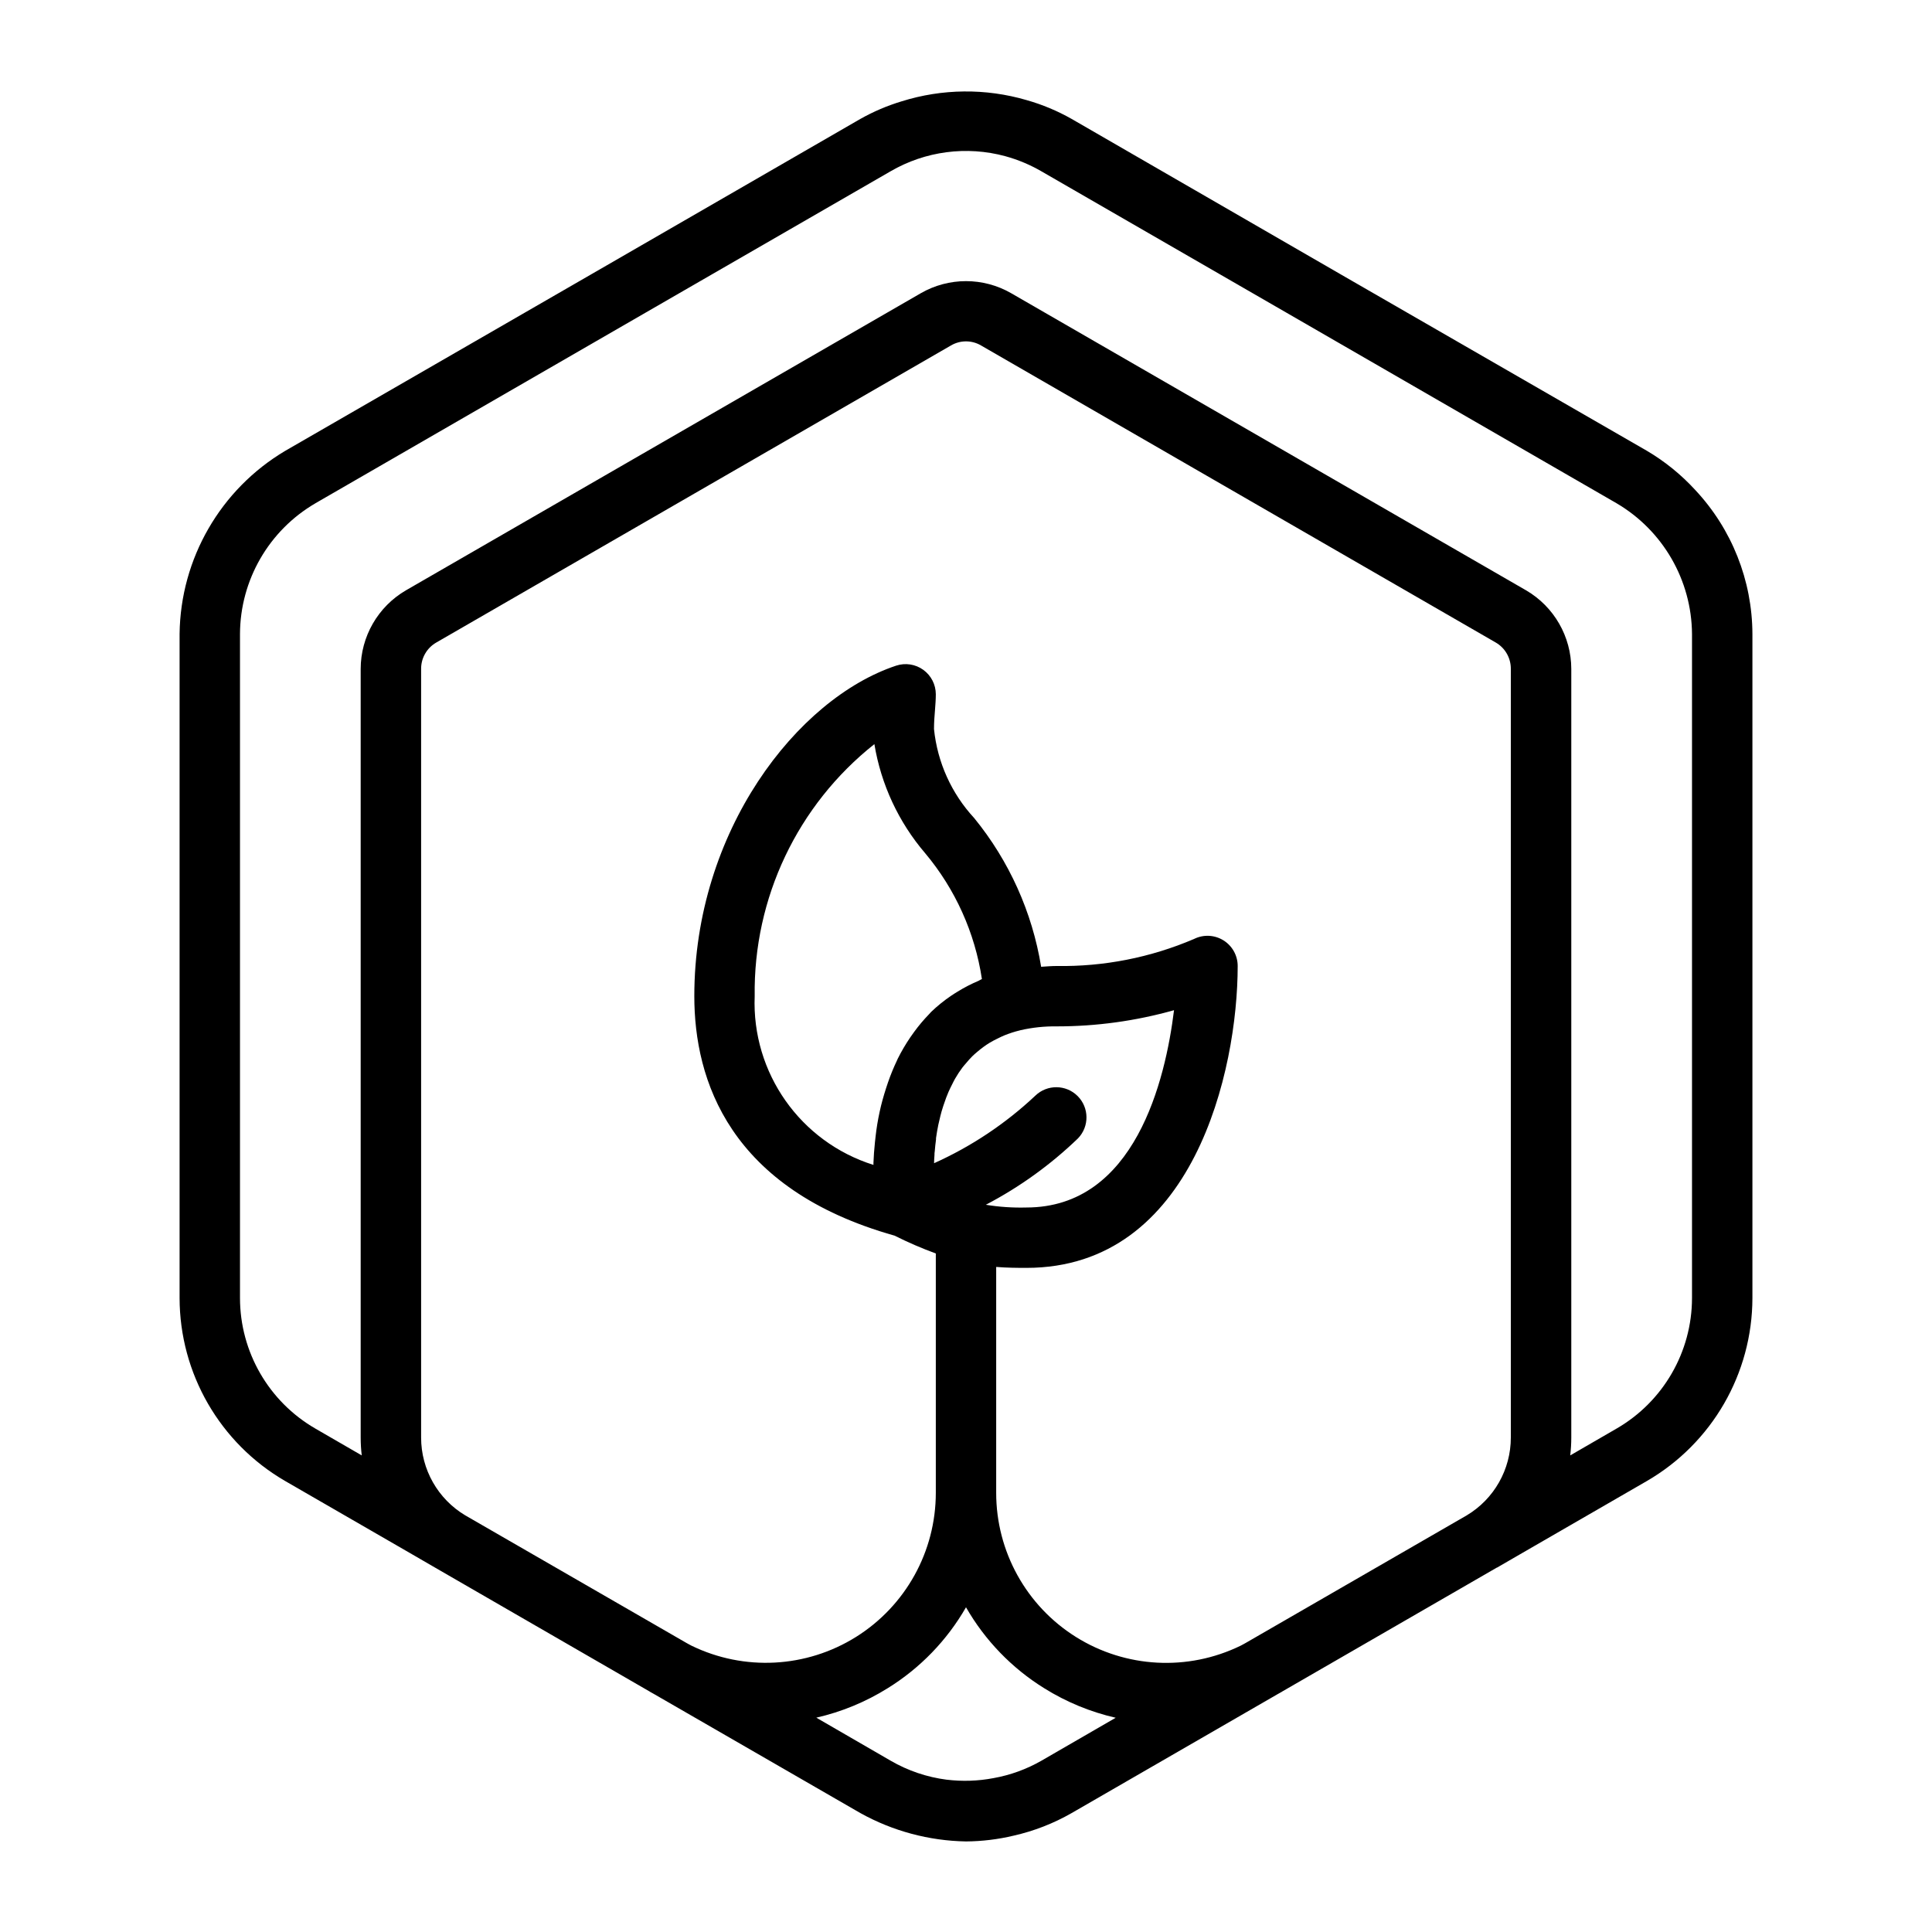
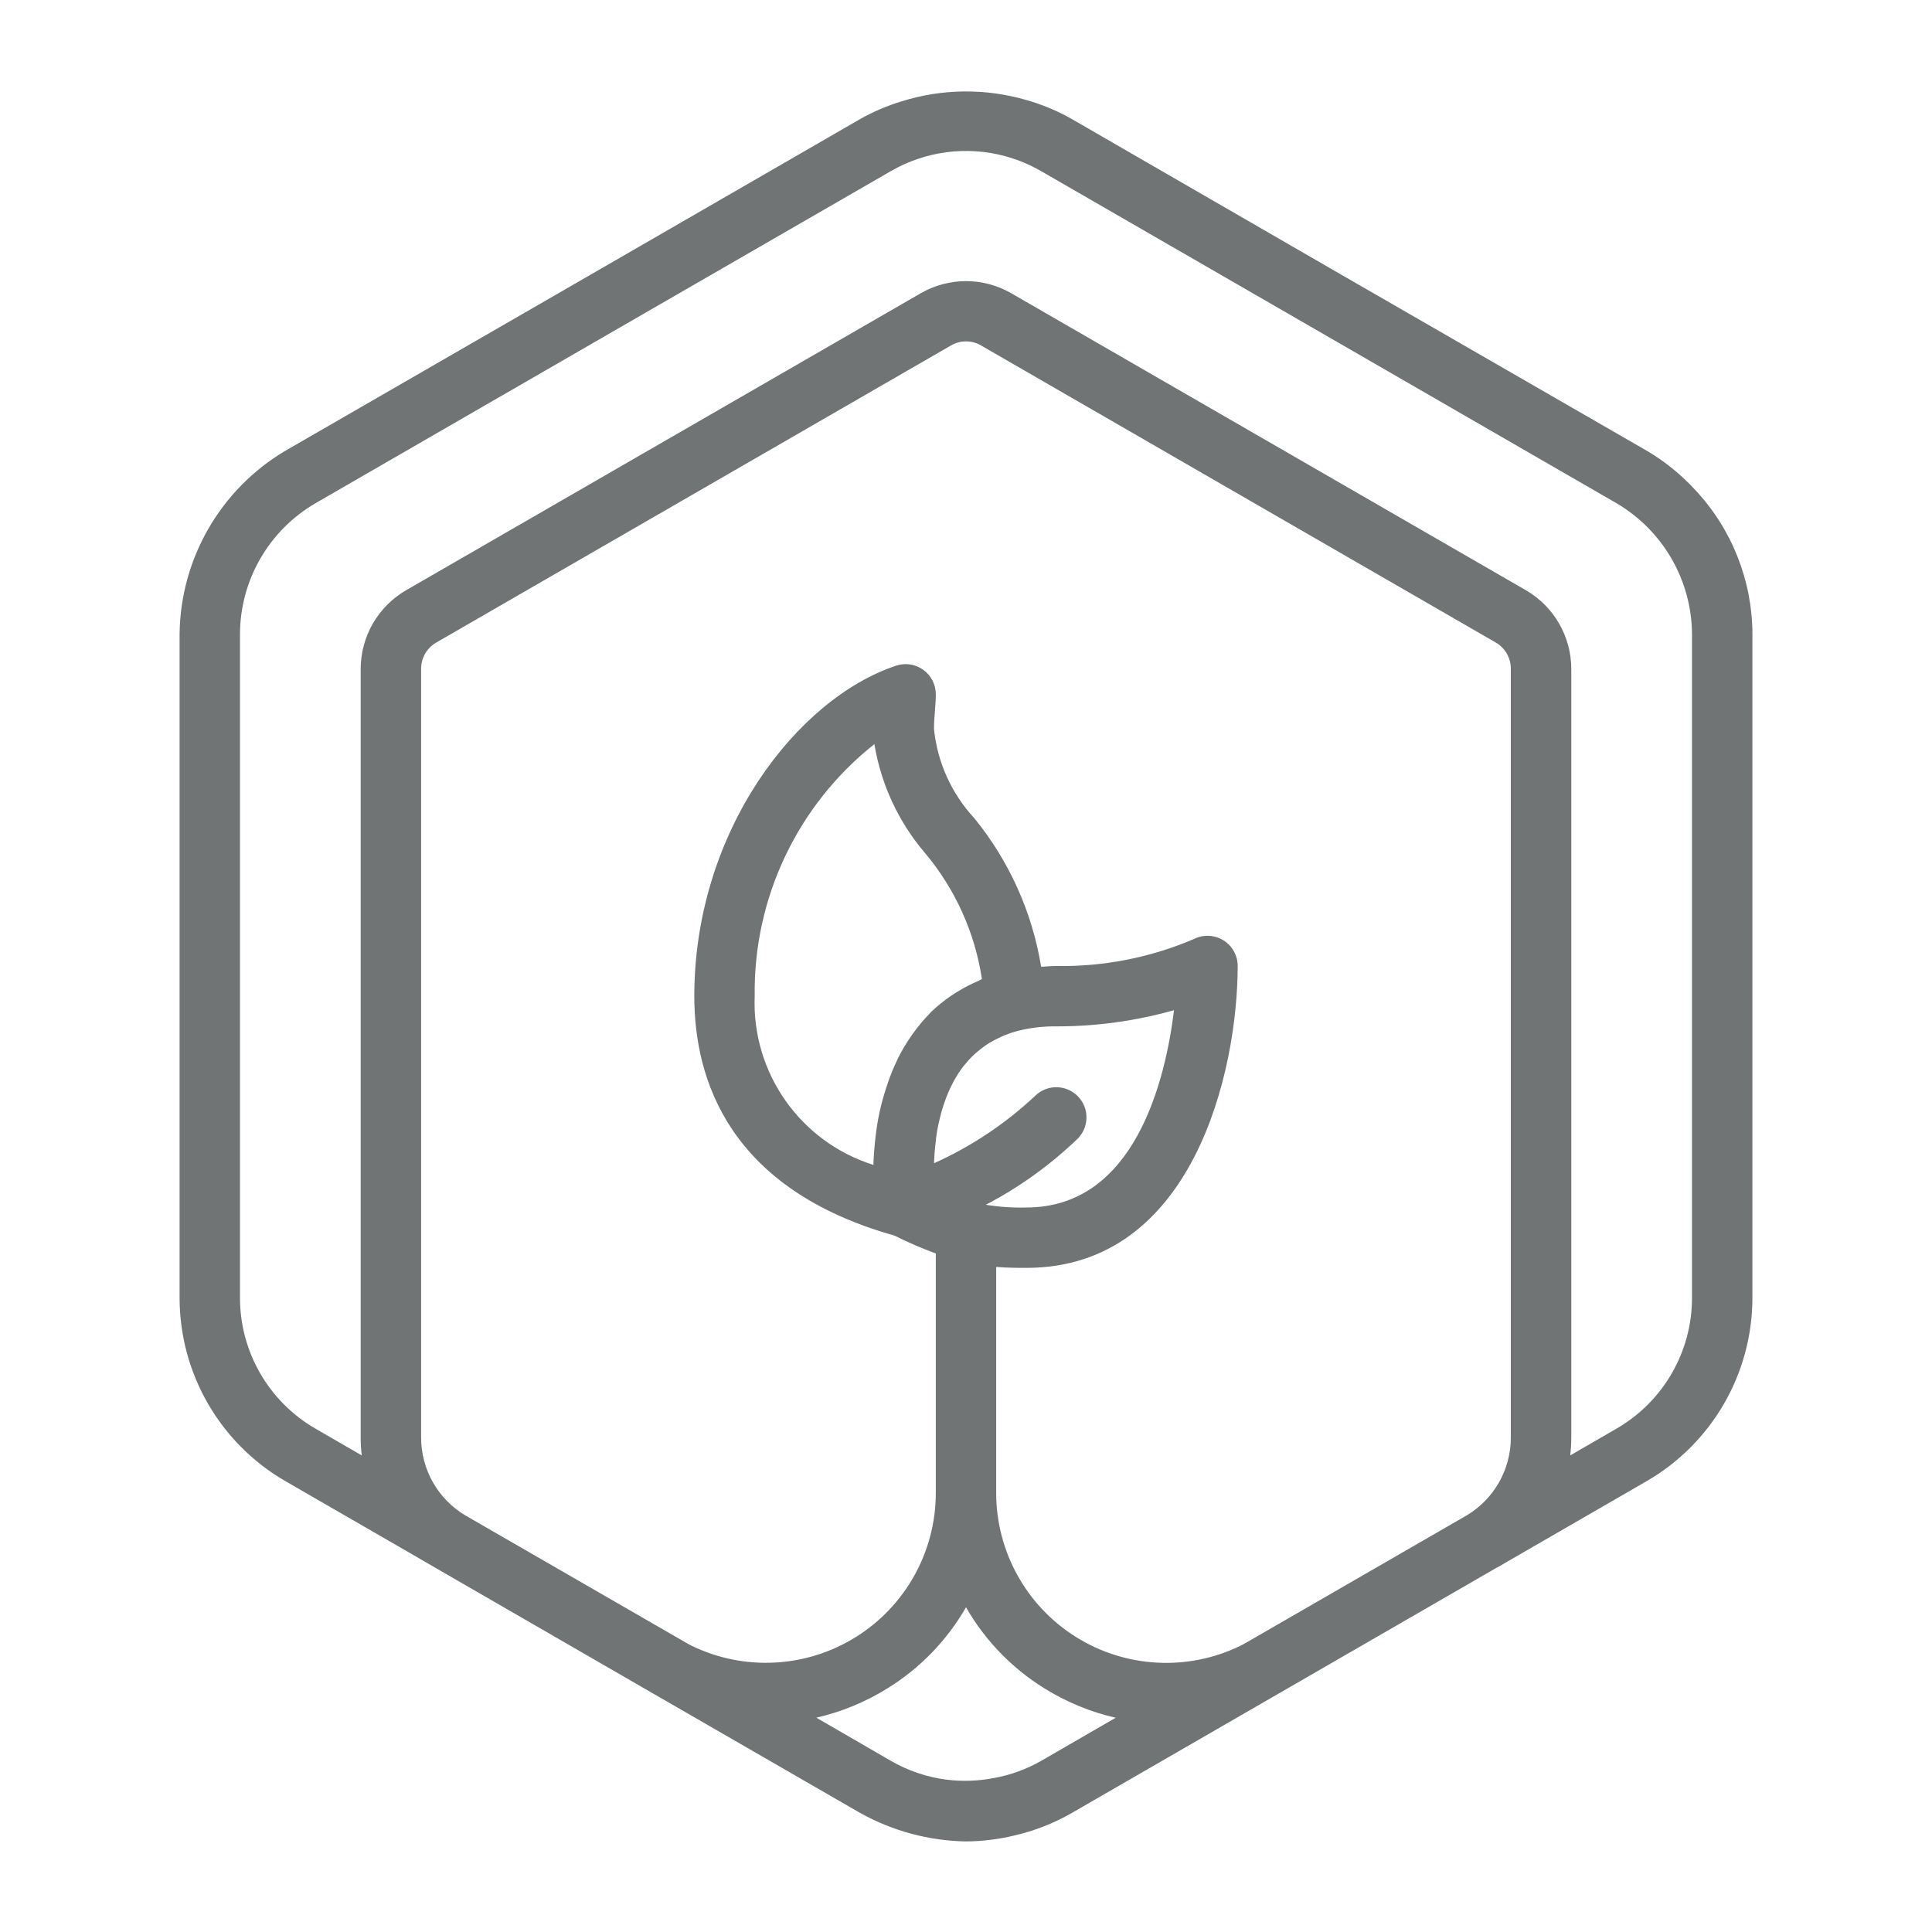
<svg xmlns="http://www.w3.org/2000/svg" viewBox="0 0 64 64" x="0px" y="0px" style="max-width:100%" height="100%">
-   <g data-name="12 Zero Waste" style="" fill="currentColor">
-     <path d="M56.156,16.23a6.98,6.98,0,0,0-1.606-1.3L44.433,9.1,35.5,3.94a6.75,6.75,0,0,0-1.493-.624,7.138,7.138,0,0,0-4.14.041A6.775,6.775,0,0,0,28.5,3.94L19.615,9.07,9.448,14.935A7.151,7.151,0,0,0,5.949,21V43a7.019,7.019,0,0,0,3.5,6.062l4.118,2.377.842.488h0l7.117,4.11.007.006c.044.027.089.05.134.075L28.5,60.06A7.462,7.462,0,0,0,32,61a7.033,7.033,0,0,0,1.58-.192A6.945,6.945,0,0,0,35.5,60.06l6.828-3.942c.045-.025.09-.048.134-.075l.007-.006,7.115-4.108.007,0,.758-.439,4.2-2.426A7.019,7.019,0,0,0,58.051,43V21A7.01,7.01,0,0,0,56.156,16.23Zm-14.9,38.2c-.024.012-.048.027-.071.039l-.088.047A5.63,5.63,0,0,1,33,49.45V41.969c.352.028.68.031,1,.031,5.537,0,7-6.541,7-10a1,1,0,0,0-1.447-.895A11.113,11.113,0,0,1,35,32c-.18,0-.342.016-.511.026A10.452,10.452,0,0,0,32.272,27.1,5.1,5.1,0,0,1,30.94,24.15c0-.226.017-.433.032-.618S31,23.157,31,23a1,1,0,0,0-1.315-.949C26.4,23.143,23,27.537,23,33c0,2.774,1.159,6.391,6.633,7.932A13.175,13.175,0,0,0,31,41.523V49.45a5.63,5.63,0,0,1-8.094,5.065l-.088-.047c-.023-.012-.047-.027-.071-.039L15.415,50.2A3,3,0,0,1,13.95,47.62V22.16a1,1,0,0,1,.5-.874L31.5,11.445a.983.983,0,0,1,1,0l17.048,9.839a1,1,0,0,1,.5.875V47.62A3,3,0,0,1,48.585,50.2Zm-9.894,4.525a4.955,4.955,0,0,1-1.859-.63L27.041,56.9a7.7,7.7,0,0,0,2.365-.976A7.61,7.61,0,0,0,32,53.243a7.61,7.61,0,0,0,2.594,2.684,7.712,7.712,0,0,0,2.365.976L34.5,58.325a4.939,4.939,0,0,1-1.591.578A5.026,5.026,0,0,1,31.359,58.954Zm1.294-19.045a13.229,13.229,0,0,0,3.054-2.2,1,1,0,0,0-1.414-1.414,12.185,12.185,0,0,1-3.354,2.237c0-.087.008-.178.014-.271,0-.042,0-.083.009-.126.01-.128.024-.258.042-.391l0-.044c.02-.145.046-.292.076-.441.01-.049.023-.1.035-.149.022-.1.047-.2.075-.3q.027-.091.057-.183c.029-.09.061-.179.094-.268.024-.062.048-.125.075-.186.04-.092.085-.181.13-.27.028-.054.053-.109.084-.162a3.6,3.6,0,0,1,.253-.385c.033-.045.073-.085.108-.128.068-.082.138-.162.214-.238.048-.048.1-.092.154-.138.075-.065.153-.127.235-.186q.087-.063.18-.12a3.349,3.349,0,0,1,.3-.159c.061-.029.118-.059.182-.085a3.642,3.642,0,0,1,.529-.171l.025-.007A5.08,5.08,0,0,1,35,34a14.285,14.285,0,0,0,3.891-.536C38.607,35.773,37.6,40,34,40A7.143,7.143,0,0,1,32.653,39.909Zm-.223-7.427a5.172,5.172,0,0,0-.723.373c-.065.041-.131.08-.193.123a5.039,5.039,0,0,0-.675.545c-.023.024-.042.049-.066.073a5.452,5.452,0,0,0-.493.585c-.043.06-.086.118-.127.179a6.112,6.112,0,0,0-.419.714c-.008.016-.013.032-.02.047a7,7,0,0,0-.3.731c-.024.069-.047.138-.069.208-.08.25-.151.5-.206.756l-.007.032c-.057.265-.1.528-.129.789-.009.07-.016.139-.023.208-.024.231-.041.459-.049.68,0,.02,0,.043,0,.063A5.624,5.624,0,0,1,25,33a10.464,10.464,0,0,1,3.965-8.35,7.408,7.408,0,0,0,1.681,3.612,8.452,8.452,0,0,1,1.881,4.17C32.492,32.446,32.465,32.467,32.43,32.482ZM10.449,16.671l10.935-6.313L29.5,5.675a4.971,4.971,0,0,1,3.805-.5,5.06,5.06,0,0,1,1.193.5l8.221,4.743,10.83,6.252A5.067,5.067,0,0,1,56.05,21V43a5,5,0,0,1-2.5,4.324l-1.534.888a5.058,5.058,0,0,0,.035-.592V22.16a3.02,3.02,0,0,0-1.5-2.606L33.5,9.715a3,3,0,0,0-3,0L13.448,19.555a3.019,3.019,0,0,0-1.5,2.605V47.62a5.058,5.058,0,0,0,.035.592l-1.537-.889A5,5,0,0,1,7.95,43V21a5.033,5.033,0,0,1,2.5-4.329Z" style="" fill="currentColor" />
+   <g data-name="12 Zero Waste" style="" fill="#717474">
+     <path d="M56.156,16.23a6.98,6.98,0,0,0-1.606-1.3L44.433,9.1,35.5,3.94a6.75,6.75,0,0,0-1.493-.624,7.138,7.138,0,0,0-4.14.041A6.775,6.775,0,0,0,28.5,3.94L19.615,9.07,9.448,14.935A7.151,7.151,0,0,0,5.949,21V43a7.019,7.019,0,0,0,3.5,6.062l4.118,2.377.842.488h0l7.117,4.11.007.006c.044.027.089.05.134.075L28.5,60.06A7.462,7.462,0,0,0,32,61a7.033,7.033,0,0,0,1.58-.192A6.945,6.945,0,0,0,35.5,60.06l6.828-3.942c.045-.025.09-.048.134-.075l.007-.006,7.115-4.108.007,0,.758-.439,4.2-2.426A7.019,7.019,0,0,0,58.051,43V21A7.01,7.01,0,0,0,56.156,16.23Zm-14.9,38.2c-.024.012-.048.027-.071.039l-.088.047A5.63,5.63,0,0,1,33,49.45V41.969c.352.028.68.031,1,.031,5.537,0,7-6.541,7-10a1,1,0,0,0-1.447-.895A11.113,11.113,0,0,1,35,32c-.18,0-.342.016-.511.026A10.452,10.452,0,0,0,32.272,27.1,5.1,5.1,0,0,1,30.94,24.15c0-.226.017-.433.032-.618S31,23.157,31,23a1,1,0,0,0-1.315-.949C26.4,23.143,23,27.537,23,33c0,2.774,1.159,6.391,6.633,7.932A13.175,13.175,0,0,0,31,41.523V49.45a5.63,5.63,0,0,1-8.094,5.065l-.088-.047c-.023-.012-.047-.027-.071-.039L15.415,50.2A3,3,0,0,1,13.95,47.62V22.16a1,1,0,0,1,.5-.874L31.5,11.445a.983.983,0,0,1,1,0l17.048,9.839a1,1,0,0,1,.5.875V47.62A3,3,0,0,1,48.585,50.2Zm-9.894,4.525a4.955,4.955,0,0,1-1.859-.63L27.041,56.9a7.7,7.7,0,0,0,2.365-.976A7.61,7.61,0,0,0,32,53.243a7.61,7.61,0,0,0,2.594,2.684,7.712,7.712,0,0,0,2.365.976L34.5,58.325a4.939,4.939,0,0,1-1.591.578A5.026,5.026,0,0,1,31.359,58.954Zm1.294-19.045a13.229,13.229,0,0,0,3.054-2.2,1,1,0,0,0-1.414-1.414,12.185,12.185,0,0,1-3.354,2.237c0-.087.008-.178.014-.271,0-.042,0-.083.009-.126.01-.128.024-.258.042-.391l0-.044c.02-.145.046-.292.076-.441.01-.049.023-.1.035-.149.022-.1.047-.2.075-.3q.027-.091.057-.183c.029-.09.061-.179.094-.268.024-.062.048-.125.075-.186.04-.092.085-.181.13-.27.028-.054.053-.109.084-.162a3.6,3.6,0,0,1,.253-.385c.033-.045.073-.085.108-.128.068-.082.138-.162.214-.238.048-.048.1-.092.154-.138.075-.065.153-.127.235-.186q.087-.063.18-.12a3.349,3.349,0,0,1,.3-.159c.061-.029.118-.059.182-.085a3.642,3.642,0,0,1,.529-.171l.025-.007A5.08,5.08,0,0,1,35,34a14.285,14.285,0,0,0,3.891-.536C38.607,35.773,37.6,40,34,40A7.143,7.143,0,0,1,32.653,39.909Zm-.223-7.427a5.172,5.172,0,0,0-.723.373c-.065.041-.131.08-.193.123a5.039,5.039,0,0,0-.675.545c-.023.024-.042.049-.066.073a5.452,5.452,0,0,0-.493.585c-.043.06-.086.118-.127.179a6.112,6.112,0,0,0-.419.714c-.008.016-.013.032-.02.047a7,7,0,0,0-.3.731c-.024.069-.047.138-.069.208-.08.25-.151.5-.206.756l-.007.032c-.057.265-.1.528-.129.789-.009.07-.016.139-.023.208-.024.231-.041.459-.049.68,0,.02,0,.043,0,.063A5.624,5.624,0,0,1,25,33a10.464,10.464,0,0,1,3.965-8.35,7.408,7.408,0,0,0,1.681,3.612,8.452,8.452,0,0,1,1.881,4.17C32.492,32.446,32.465,32.467,32.43,32.482ZM10.449,16.671l10.935-6.313L29.5,5.675a4.971,4.971,0,0,1,3.805-.5,5.06,5.06,0,0,1,1.193.5l8.221,4.743,10.83,6.252A5.067,5.067,0,0,1,56.05,21V43a5,5,0,0,1-2.5,4.324l-1.534.888a5.058,5.058,0,0,0,.035-.592V22.16a3.02,3.02,0,0,0-1.5-2.606L33.5,9.715a3,3,0,0,0-3,0L13.448,19.555a3.019,3.019,0,0,0-1.5,2.605V47.62a5.058,5.058,0,0,0,.035.592l-1.537-.889A5,5,0,0,1,7.95,43V21a5.033,5.033,0,0,1,2.5-4.329Z" style="" fill="#717474" />
  </g>
</svg>
